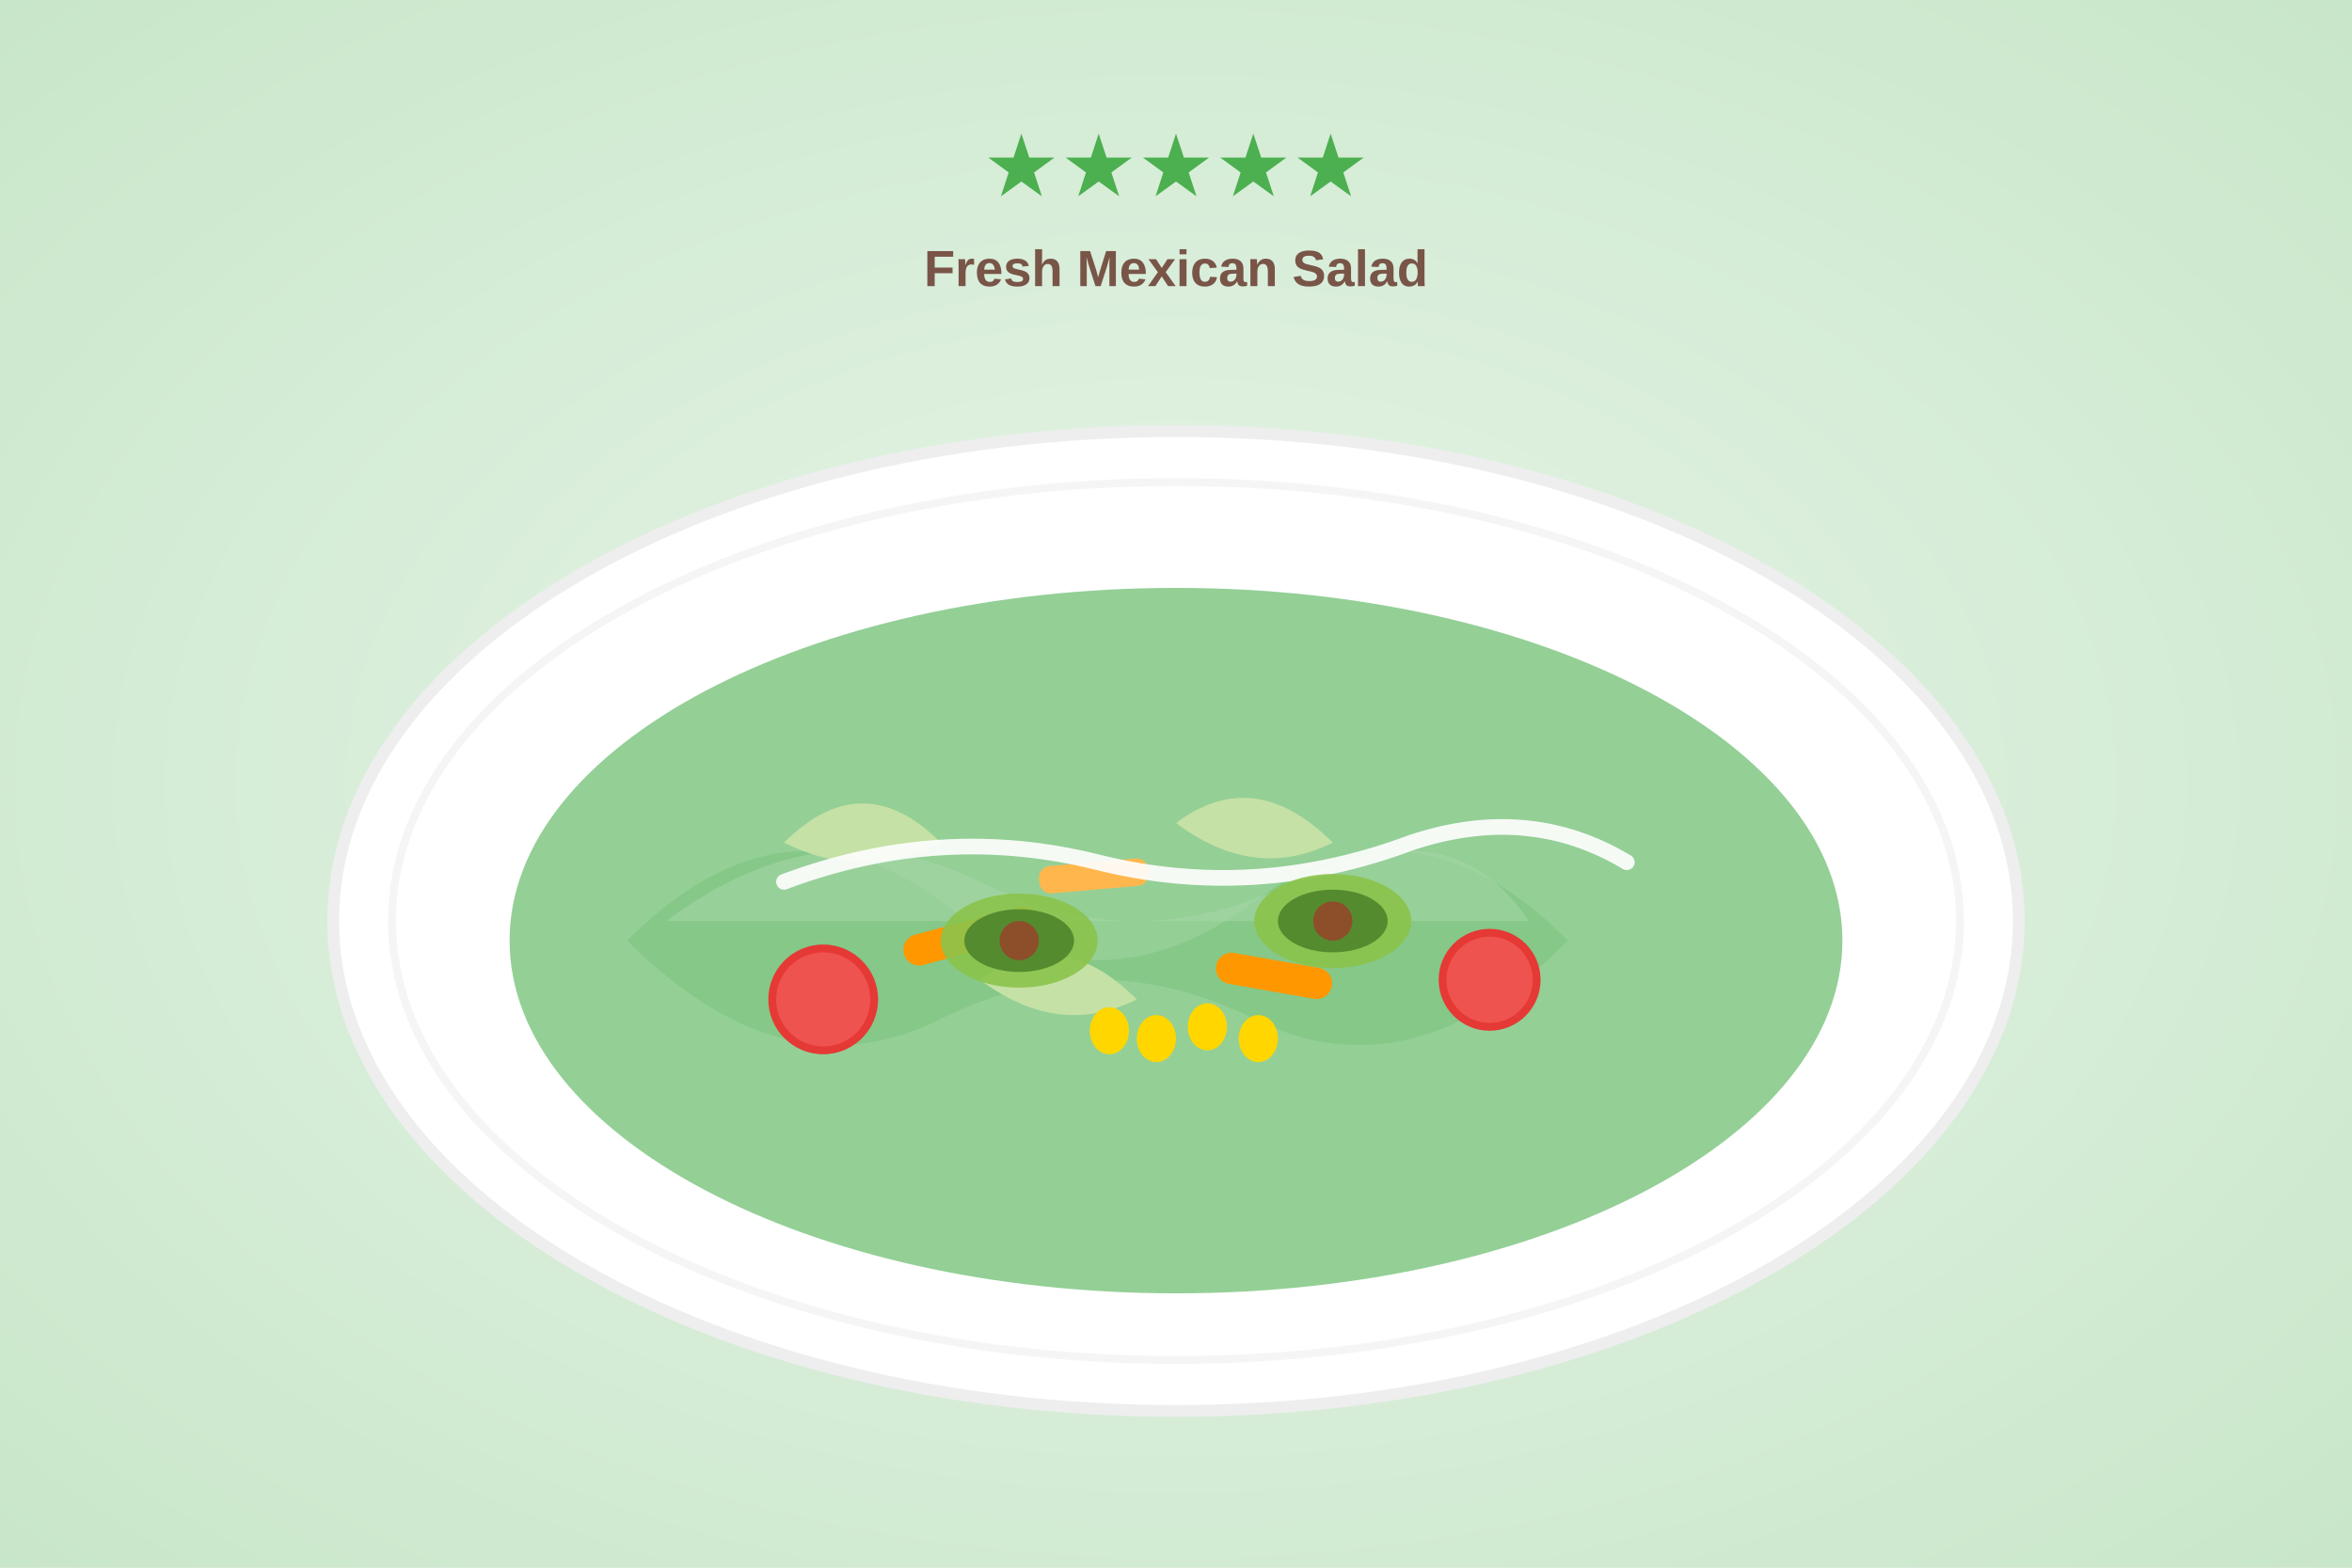
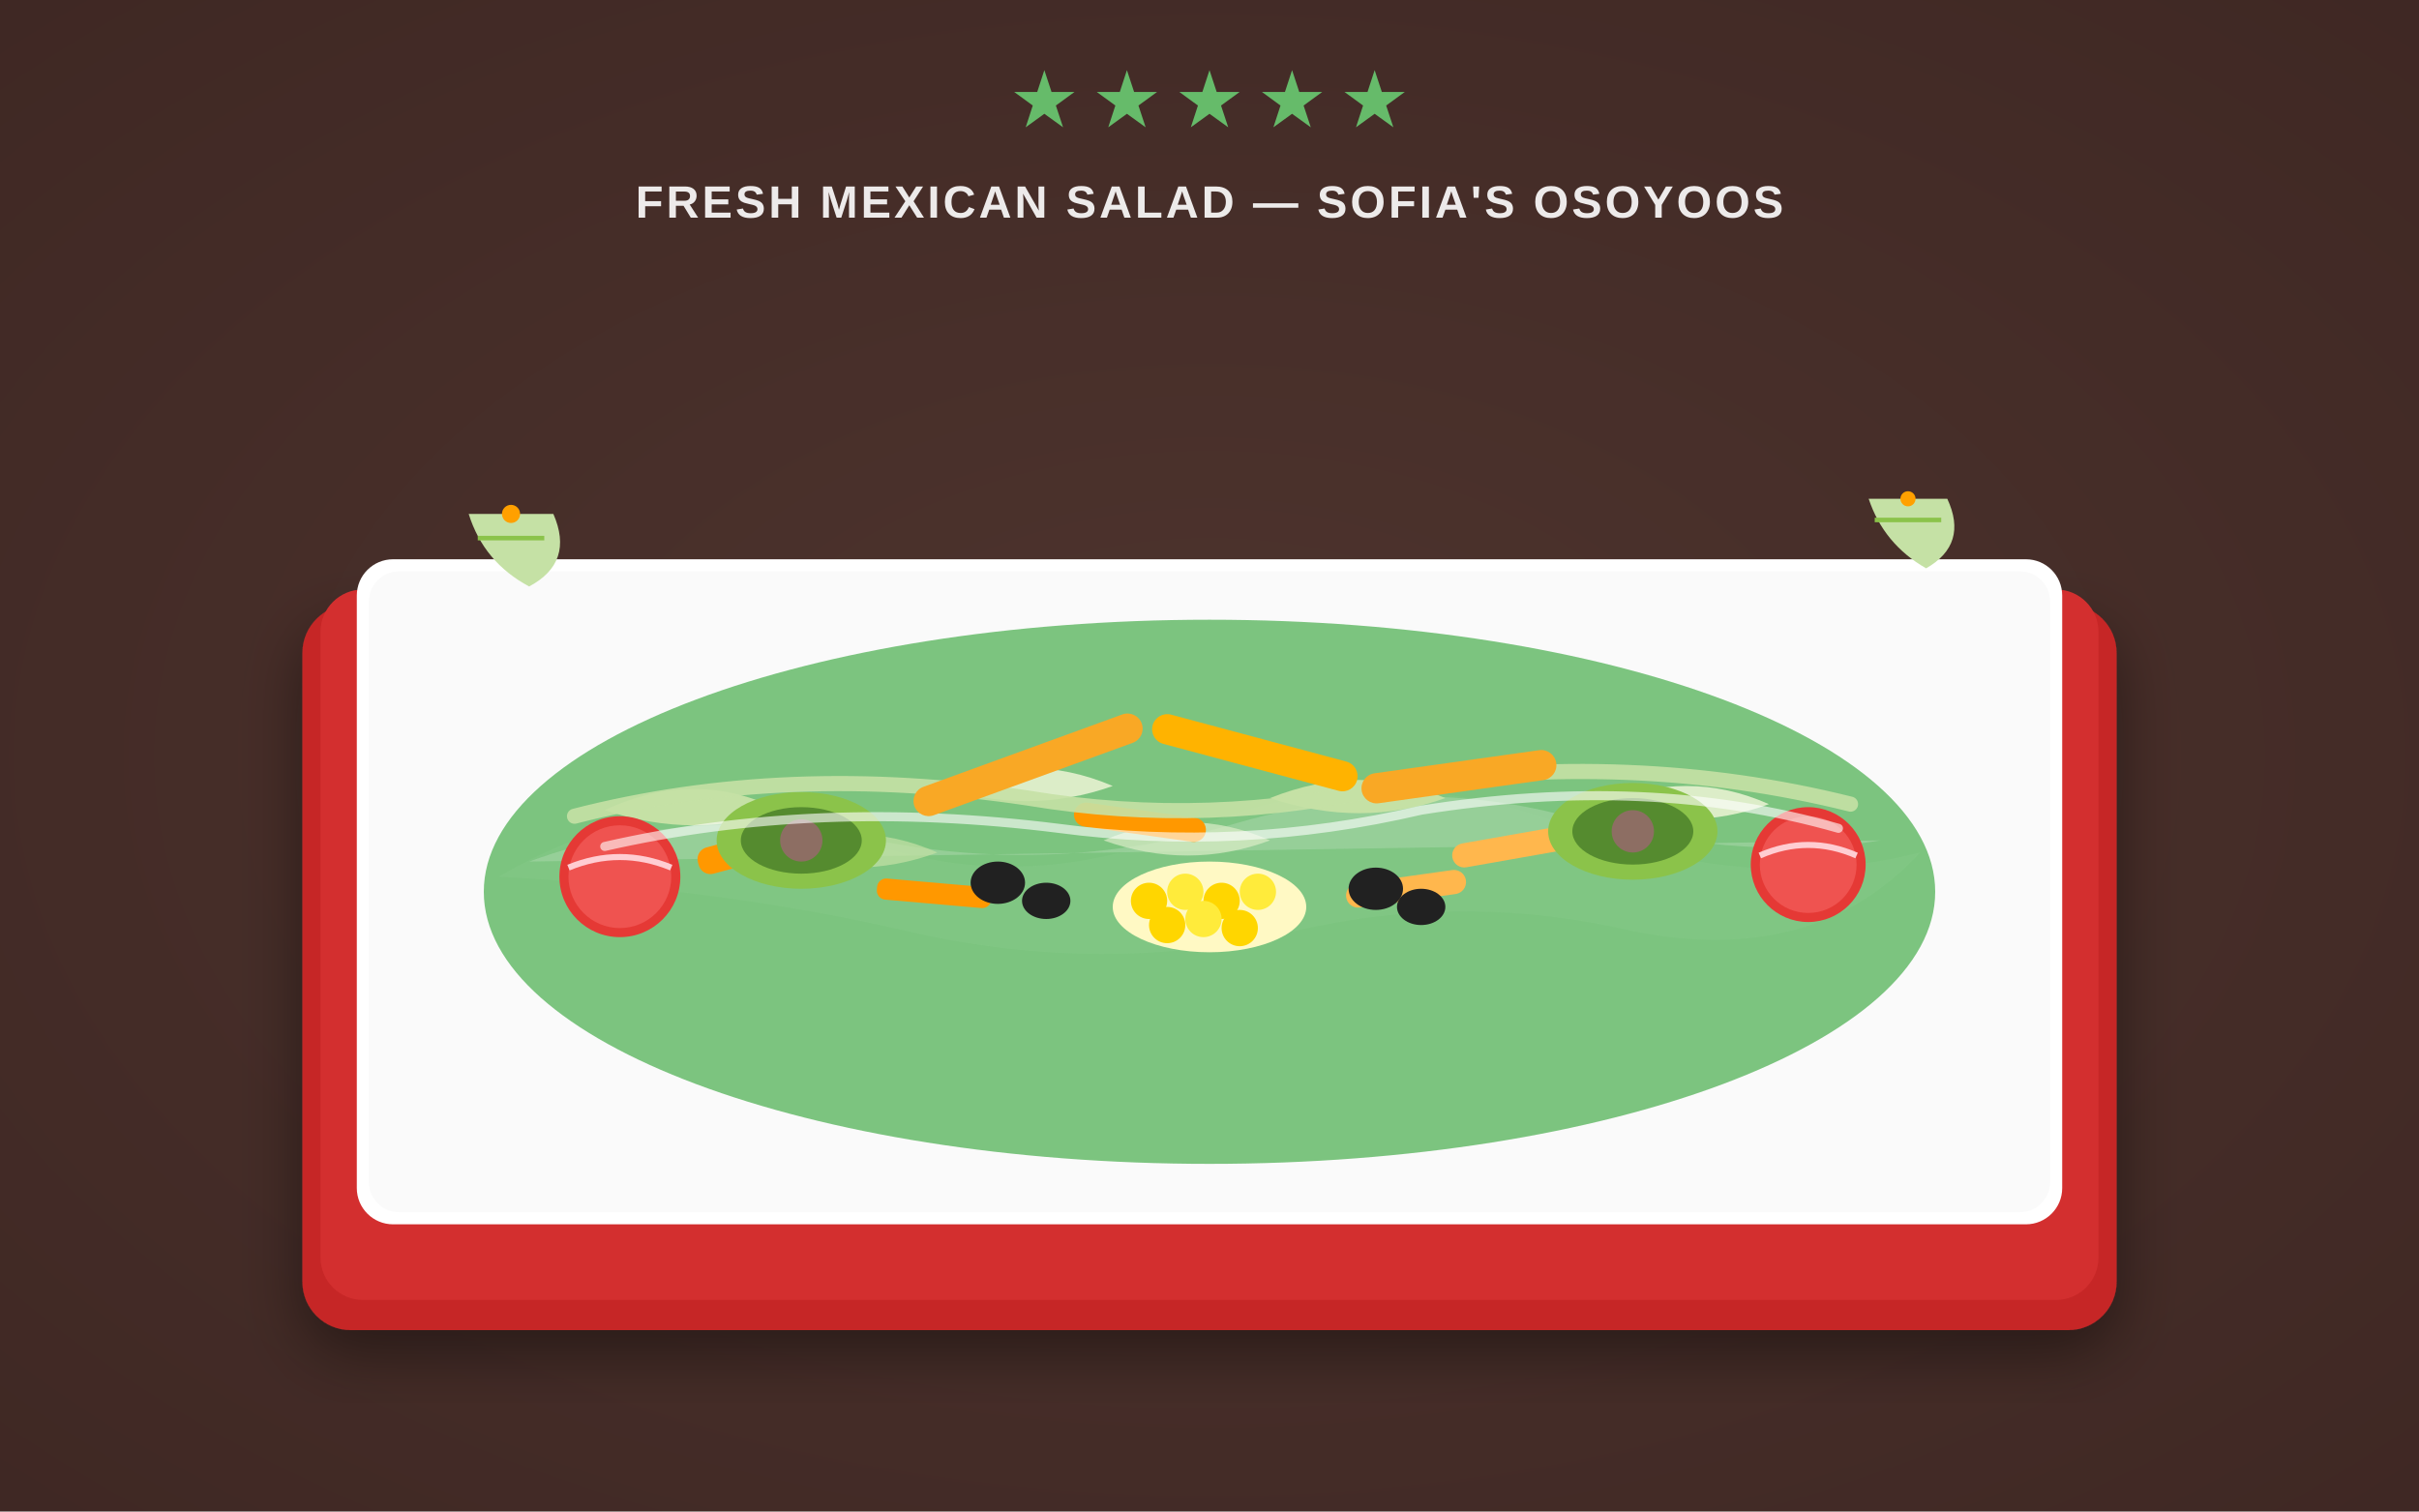
- <svg xmlns="http://www.w3.org/2000/svg" viewBox="0 0 600 400" width="600" height="400">
+ <svg xmlns="http://www.w3.org/2000/svg" viewBox="0 0 800 500" width="800" height="500">
  <defs>
-     <radialGradient id="bg5" cx="50%" cy="50%" r="70%">
-       <stop offset="0%" stop-color="#e8f5e9" />
-       <stop offset="100%" stop-color="#c8e6c9" />
+     <radialGradient id="tableS" cx="50%" cy="50%" r="75%">
+       <stop offset="0%" stop-color="#4E342E" />
+       <stop offset="100%" stop-color="#3E2723" />
    </radialGradient>
+     <filter id="shS">
+       <feDropShadow dx="0" dy="8" stdDeviation="10" flood-opacity="0.4" />
+     </filter>
  </defs>
-   <rect width="600" height="400" fill="url(#bg5)" />
-   <ellipse cx="300" cy="235" rx="215" ry="125" fill="white" stroke="#eeeeee" stroke-width="3" />
-   <ellipse cx="300" cy="235" rx="200" ry="112" fill="none" stroke="#f5f5f5" stroke-width="2" />
-   <ellipse cx="300" cy="240" rx="170" ry="90" fill="#66bb6a" opacity="0.7" />
-   <path d="M160,240 Q200,200 240,230 Q280,260 320,230 Q360,200 400,240 Q360,280 320,260 Q280,240 240,260 Q200,280 160,240Z" fill="#81c784" opacity="0.8" />
-   <path d="M170,235 Q210,205 250,225 Q290,245 330,225 Q370,205 390,235" fill="#a5d6a7" opacity="0.6" />
-   <path d="M200,215 Q220,195 240,215 Q220,225 200,215Z" fill="#c5e1a5" />
-   <path d="M300,210 Q320,195 340,215 Q320,225 300,210Z" fill="#c5e1a5" />
-   <path d="M250,250 Q270,235 290,255 Q270,265 250,250Z" fill="#c5e1a5" />
-   <rect x="230" y="235" width="35" height="8" rx="4" fill="#ff9800" transform="rotate(-15,247,239)" />
-   <rect x="310" y="245" width="30" height="8" rx="4" fill="#ff9800" transform="rotate(10,325,249)" />
-   <rect x="265" y="220" width="28" height="7" rx="3" fill="#ffb74d" transform="rotate(-5,279,223)" />
-   <circle cx="210" cy="255" r="14" fill="#e53935" />
-   <circle cx="210" cy="255" r="12" fill="#ef5350" />
-   <circle cx="380" cy="250" r="13" fill="#e53935" />
-   <circle cx="380" cy="250" r="11" fill="#ef5350" />
-   <ellipse cx="295" cy="265" rx="5" ry="6" fill="#ffd600" />
-   <ellipse cx="308" cy="262" rx="5" ry="6" fill="#ffd600" />
-   <ellipse cx="321" cy="265" rx="5" ry="6" fill="#ffd600" />
-   <ellipse cx="283" cy="263" rx="5" ry="6" fill="#ffd600" />
-   <path d="M200,225 Q240,210 280,220 Q320,230 360,215 Q390,205 415,220" stroke="white" stroke-width="4" fill="none" stroke-linecap="round" opacity="0.9" />
-   <ellipse cx="260" cy="240" rx="20" ry="12" fill="#8bc34a" opacity="0.9" />
-   <ellipse cx="260" cy="240" rx="14" ry="8" fill="#558b2f" />
-   <circle cx="260" cy="240" r="5" fill="#8d4e2a" />
-   <ellipse cx="340" cy="235" rx="20" ry="12" fill="#8bc34a" opacity="0.9" />
-   <ellipse cx="340" cy="235" rx="14" ry="8" fill="#558b2f" />
-   <circle cx="340" cy="235" r="5" fill="#8d4e2a" />
-   <text x="300" y="50" text-anchor="middle" font-family="Arial, sans-serif" font-size="22" fill="#4caf50">★★★★★</text>
-   <text x="300" y="73" text-anchor="middle" font-family="Arial, sans-serif" font-size="13" fill="#795548" font-weight="bold">Fresh Mexican Salad</text>
+   <rect width="800" height="500" fill="url(#tableS)" />
+   <rect x="100" y="200" width="600" height="240" rx="16" fill="#C62828" filter="url(#shS)" />
+   <rect x="106" y="195" width="588" height="235" rx="14" fill="#D32F2F" />
+   <rect x="118" y="185" width="564" height="220" rx="12" fill="white" />
+   <rect x="122" y="189" width="556" height="212" rx="10" fill="#FAFAFA" />
+   <ellipse cx="400" cy="295" rx="240" ry="90" fill="#66BB6A" opacity="0.85" />
+   <path d="M165,290 Q225,255 285,278 Q340,298 400,272 Q460,250 520,274 Q580,296 635,282 Q600,320 540,308 Q480,294 420,310 Q360,322 300,308 Q240,294 165,290Z" fill="#81C784" opacity="0.9" />
+   <path d="M175,285 Q230,265 290,278 Q350,290 410,272 Q470,255 525,272 Q580,285 622,278" fill="#A5D6A7" opacity="0.6" />
+   <path d="M200,268 Q230,254 258,268 Q230,278 200,268Z" fill="#C5E1A5" />
+   <path d="M310,260 Q340,248 368,260 Q340,270 310,260Z" fill="#DCEDC8" />
+   <path d="M420,264 Q450,252 478,264 Q450,274 420,264Z" fill="#C5E1A5" />
+   <path d="M530,266 Q558,254 585,266 Q558,276 530,266Z" fill="#DCEDC8" />
+   <path d="M255,282 Q283,270 310,282 Q283,292 255,282Z" fill="#C5E1A5" opacity="0.7" />
+   <path d="M365,278 Q393,266 420,278 Q393,288 365,278Z" fill="#DCEDC8" opacity="0.7" />
+   <rect x="230" y="275" width="48" height="9" rx="4" fill="#FF9800" transform="rotate(-15,254,279)" />
+   <rect x="355" y="268" width="44" height="8" rx="4" fill="#FF9800" transform="rotate(8,377,272)" />
+   <rect x="480" y="276" width="42" height="8" rx="4" fill="#FFB74D" transform="rotate(-10,501,280)" />
+   <rect x="290" y="292" width="38" height="7" rx="3" fill="#FF9800" transform="rotate(5,309,295)" />
+   <rect x="445" y="290" width="40" height="8" rx="4" fill="#FFB74D" transform="rotate(-8,465,294)" />
+   <circle cx="205" cy="290" r="20" fill="#E53935" />
+   <circle cx="205" cy="290" r="17" fill="#EF5350" />
+   <path d="M188,287 Q205,280 222,287" stroke="#FFCDD2" stroke-width="2" fill="none" />
+   <circle cx="598" cy="286" r="19" fill="#E53935" />
+   <circle cx="598" cy="286" r="16" fill="#EF5350" />
+   <path d="M582,283 Q598,276 614,283" stroke="#FFCDD2" stroke-width="2" fill="none" />
+   <ellipse cx="400" cy="300" rx="32" ry="15" fill="#FFF9C4" />
+   <circle cx="380" cy="298" r="6" fill="#FFD600" />
+   <circle cx="392" cy="295" r="6" fill="#FFEB3B" />
+   <circle cx="404" cy="298" r="6" fill="#FFD600" />
+   <circle cx="416" cy="295" r="6" fill="#FFEB3B" />
+   <circle cx="386" cy="306" r="6" fill="#FFD600" />
+   <circle cx="398" cy="304" r="6" fill="#FFEB3B" />
+   <circle cx="410" cy="307" r="6" fill="#FFD600" />
+   <ellipse cx="330" cy="292" rx="9" ry="7" fill="#212121" />
+   <ellipse cx="346" cy="298" rx="8" ry="6" fill="#212121" />
+   <ellipse cx="455" cy="294" rx="9" ry="7" fill="#212121" />
+   <ellipse cx="470" cy="300" rx="8" ry="6" fill="#212121" />
+   <ellipse cx="265" cy="278" rx="28" ry="16" fill="#8BC34A" />
+   <ellipse cx="265" cy="278" rx="20" ry="11" fill="#558B2F" />
+   <circle cx="265" cy="278" r="7" fill="#8D6E63" />
+   <ellipse cx="540" cy="275" rx="28" ry="16" fill="#8BC34A" />
+   <ellipse cx="540" cy="275" rx="20" ry="11" fill="#558B2F" />
+   <circle cx="540" cy="275" r="7" fill="#8D6E63" />
+   <path d="M190,270 Q260,252 340,264 Q400,274 460,260 Q540,248 612,266" stroke="#C5E1A5" stroke-width="5" fill="none" stroke-linecap="round" opacity="0.9" />
+   <path d="M200,280 Q270,264 350,274 Q410,282 470,268 Q545,256 608,274" stroke="rgba(255,255,255,0.6)" stroke-width="3" fill="none" stroke-linecap="round" />
+   <rect x="300" y="248" width="80" height="10" rx="5" fill="#F9A825" transform="rotate(-20,340,253)" />
+   <rect x="380" y="244" width="70" height="10" rx="5" fill="#FFB300" transform="rotate(15,415,249)" />
+   <rect x="450" y="252" width="65" height="10" rx="5" fill="#F9A825" transform="rotate(-8,482,257)" />
+   <g transform="translate(155,170)">
+     <path d="M0,0 L28,0 Q35,16 20,24 Q5,16 0,0Z" fill="#C5E1A5" />
+     <path d="M3,8 L25,8" stroke="#8BC34A" stroke-width="1.5" fill="none" />
+     <circle cx="14" cy="0" r="3" fill="#FFA000" />
+   </g>
+   <g transform="translate(618,165)">
+     <path d="M0,0 L26,0 Q33,15 19,23 Q5,15 0,0Z" fill="#C5E1A5" />
+     <path d="M2,7 L24,7" stroke="#8BC34A" stroke-width="1.5" fill="none" />
+     <circle cx="13" cy="0" r="2.5" fill="#FFA000" />
+   </g>
+   <text x="400" y="42" text-anchor="middle" font-family="'Poppins',Arial,sans-serif" font-size="26" fill="#66BB6A" letter-spacing="4">★★★★★</text>
+   <text x="400" y="72" text-anchor="middle" font-family="'Poppins',Arial,sans-serif" font-size="15" fill="rgba(255,255,255,0.9)" font-weight="700" letter-spacing="1">FRESH MEXICAN SALAD — SOFIA'S OSOYOOS</text>
</svg>
